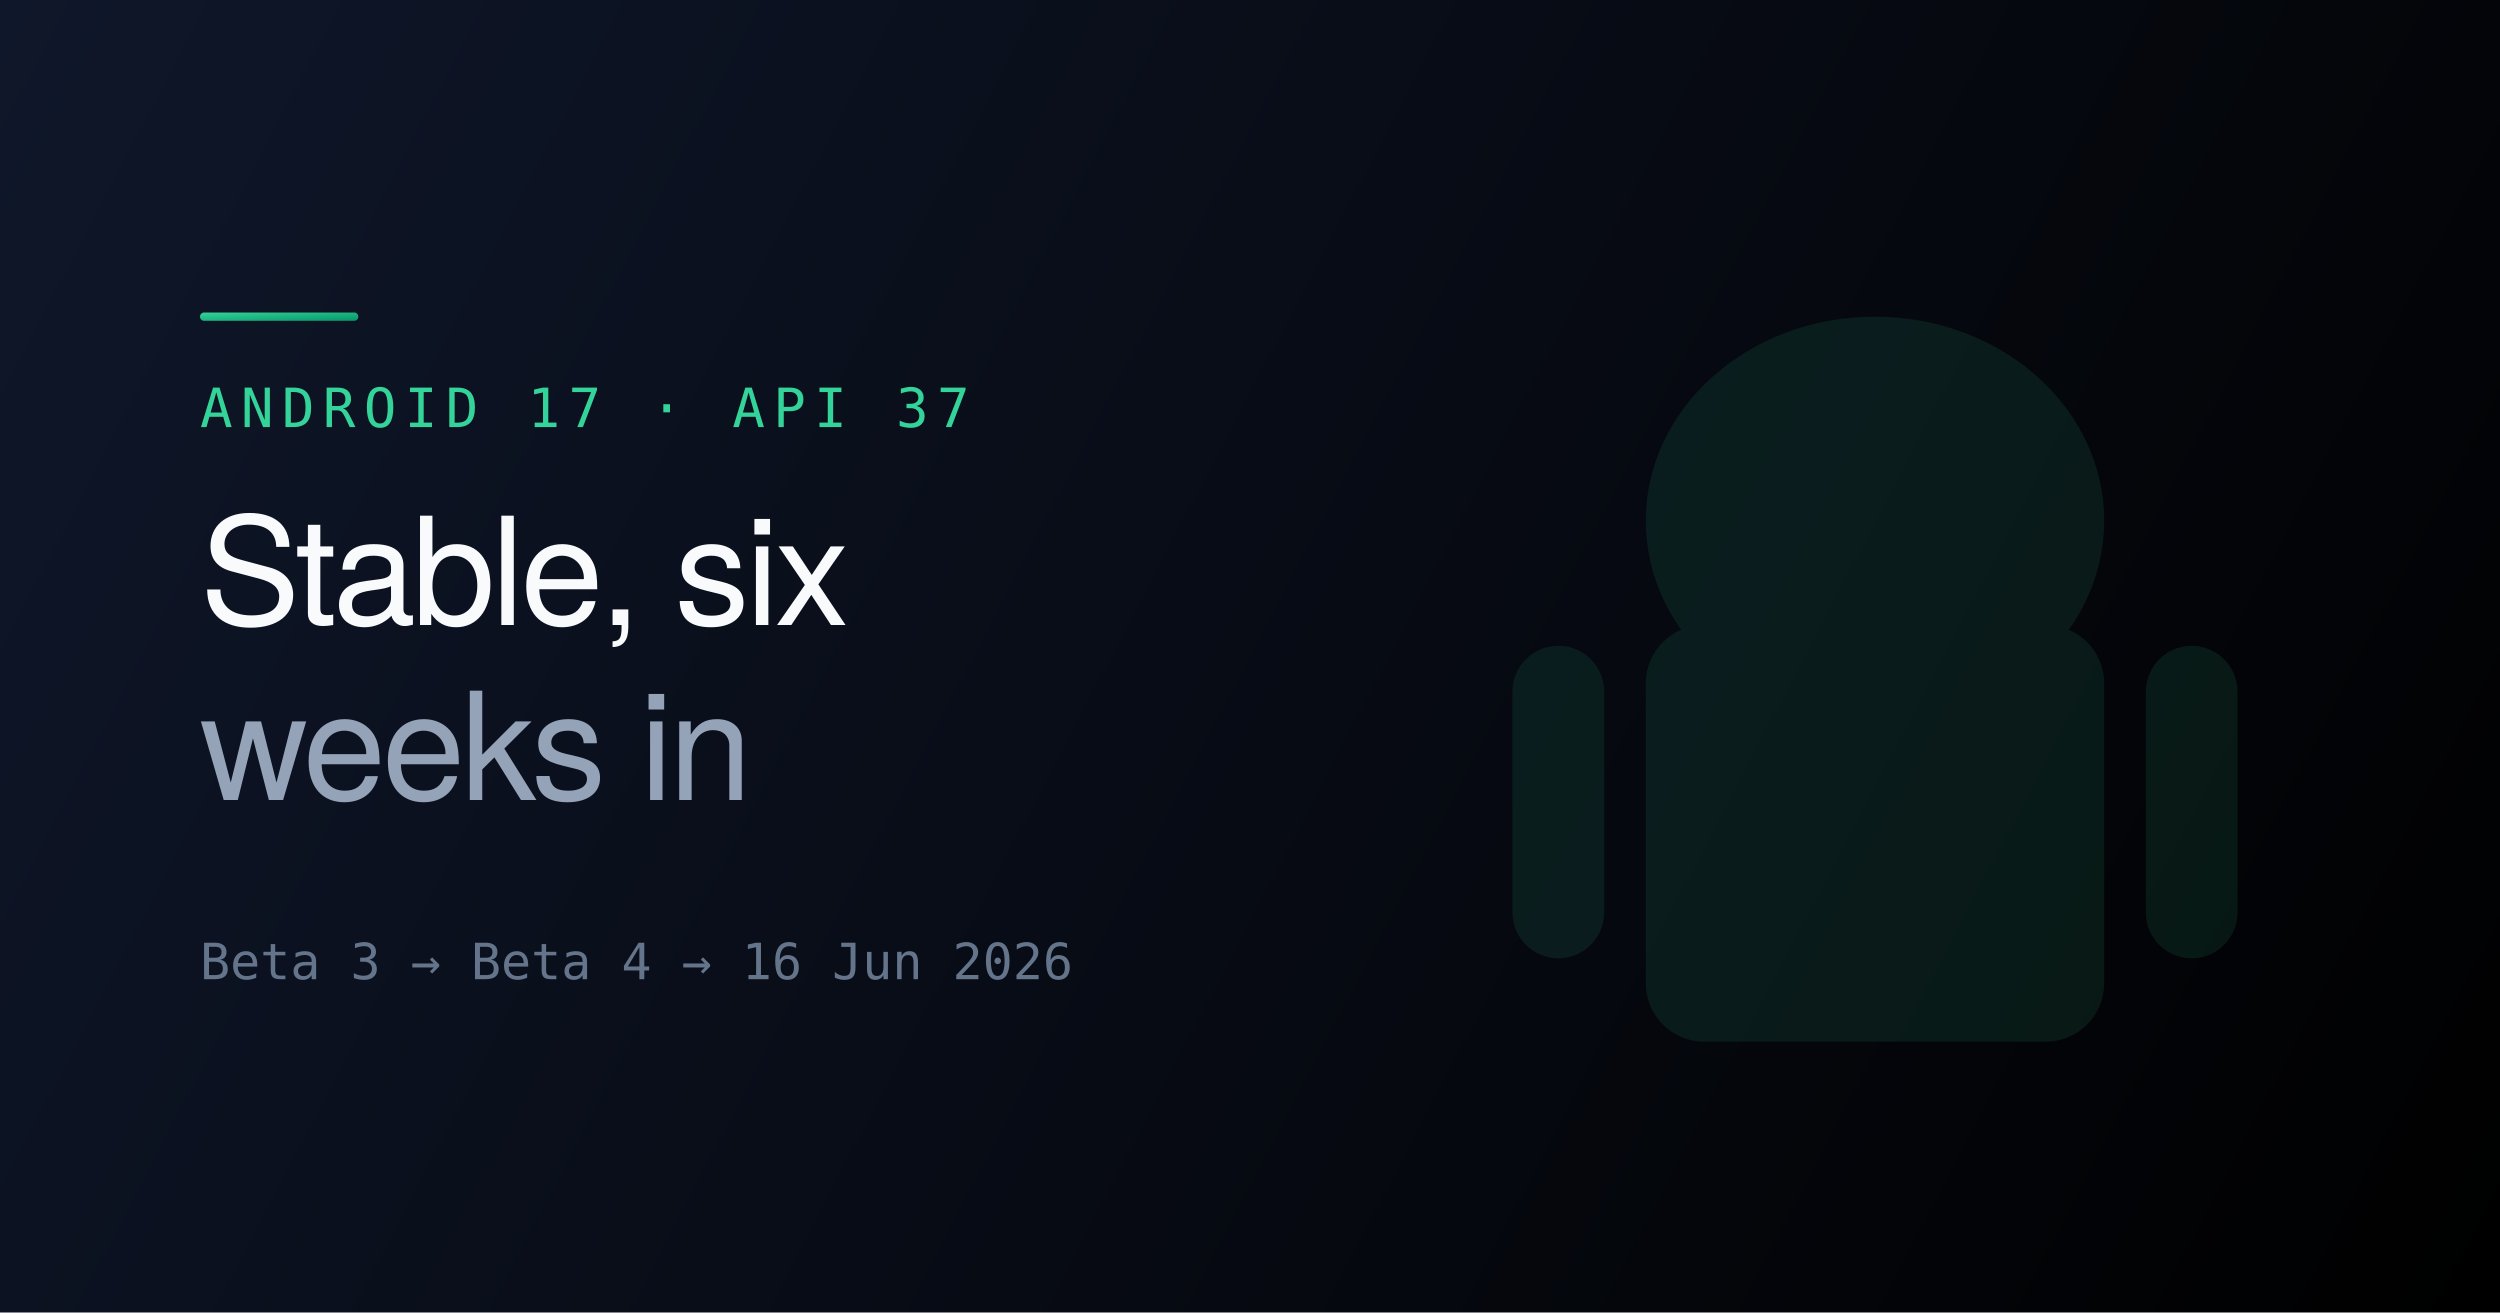
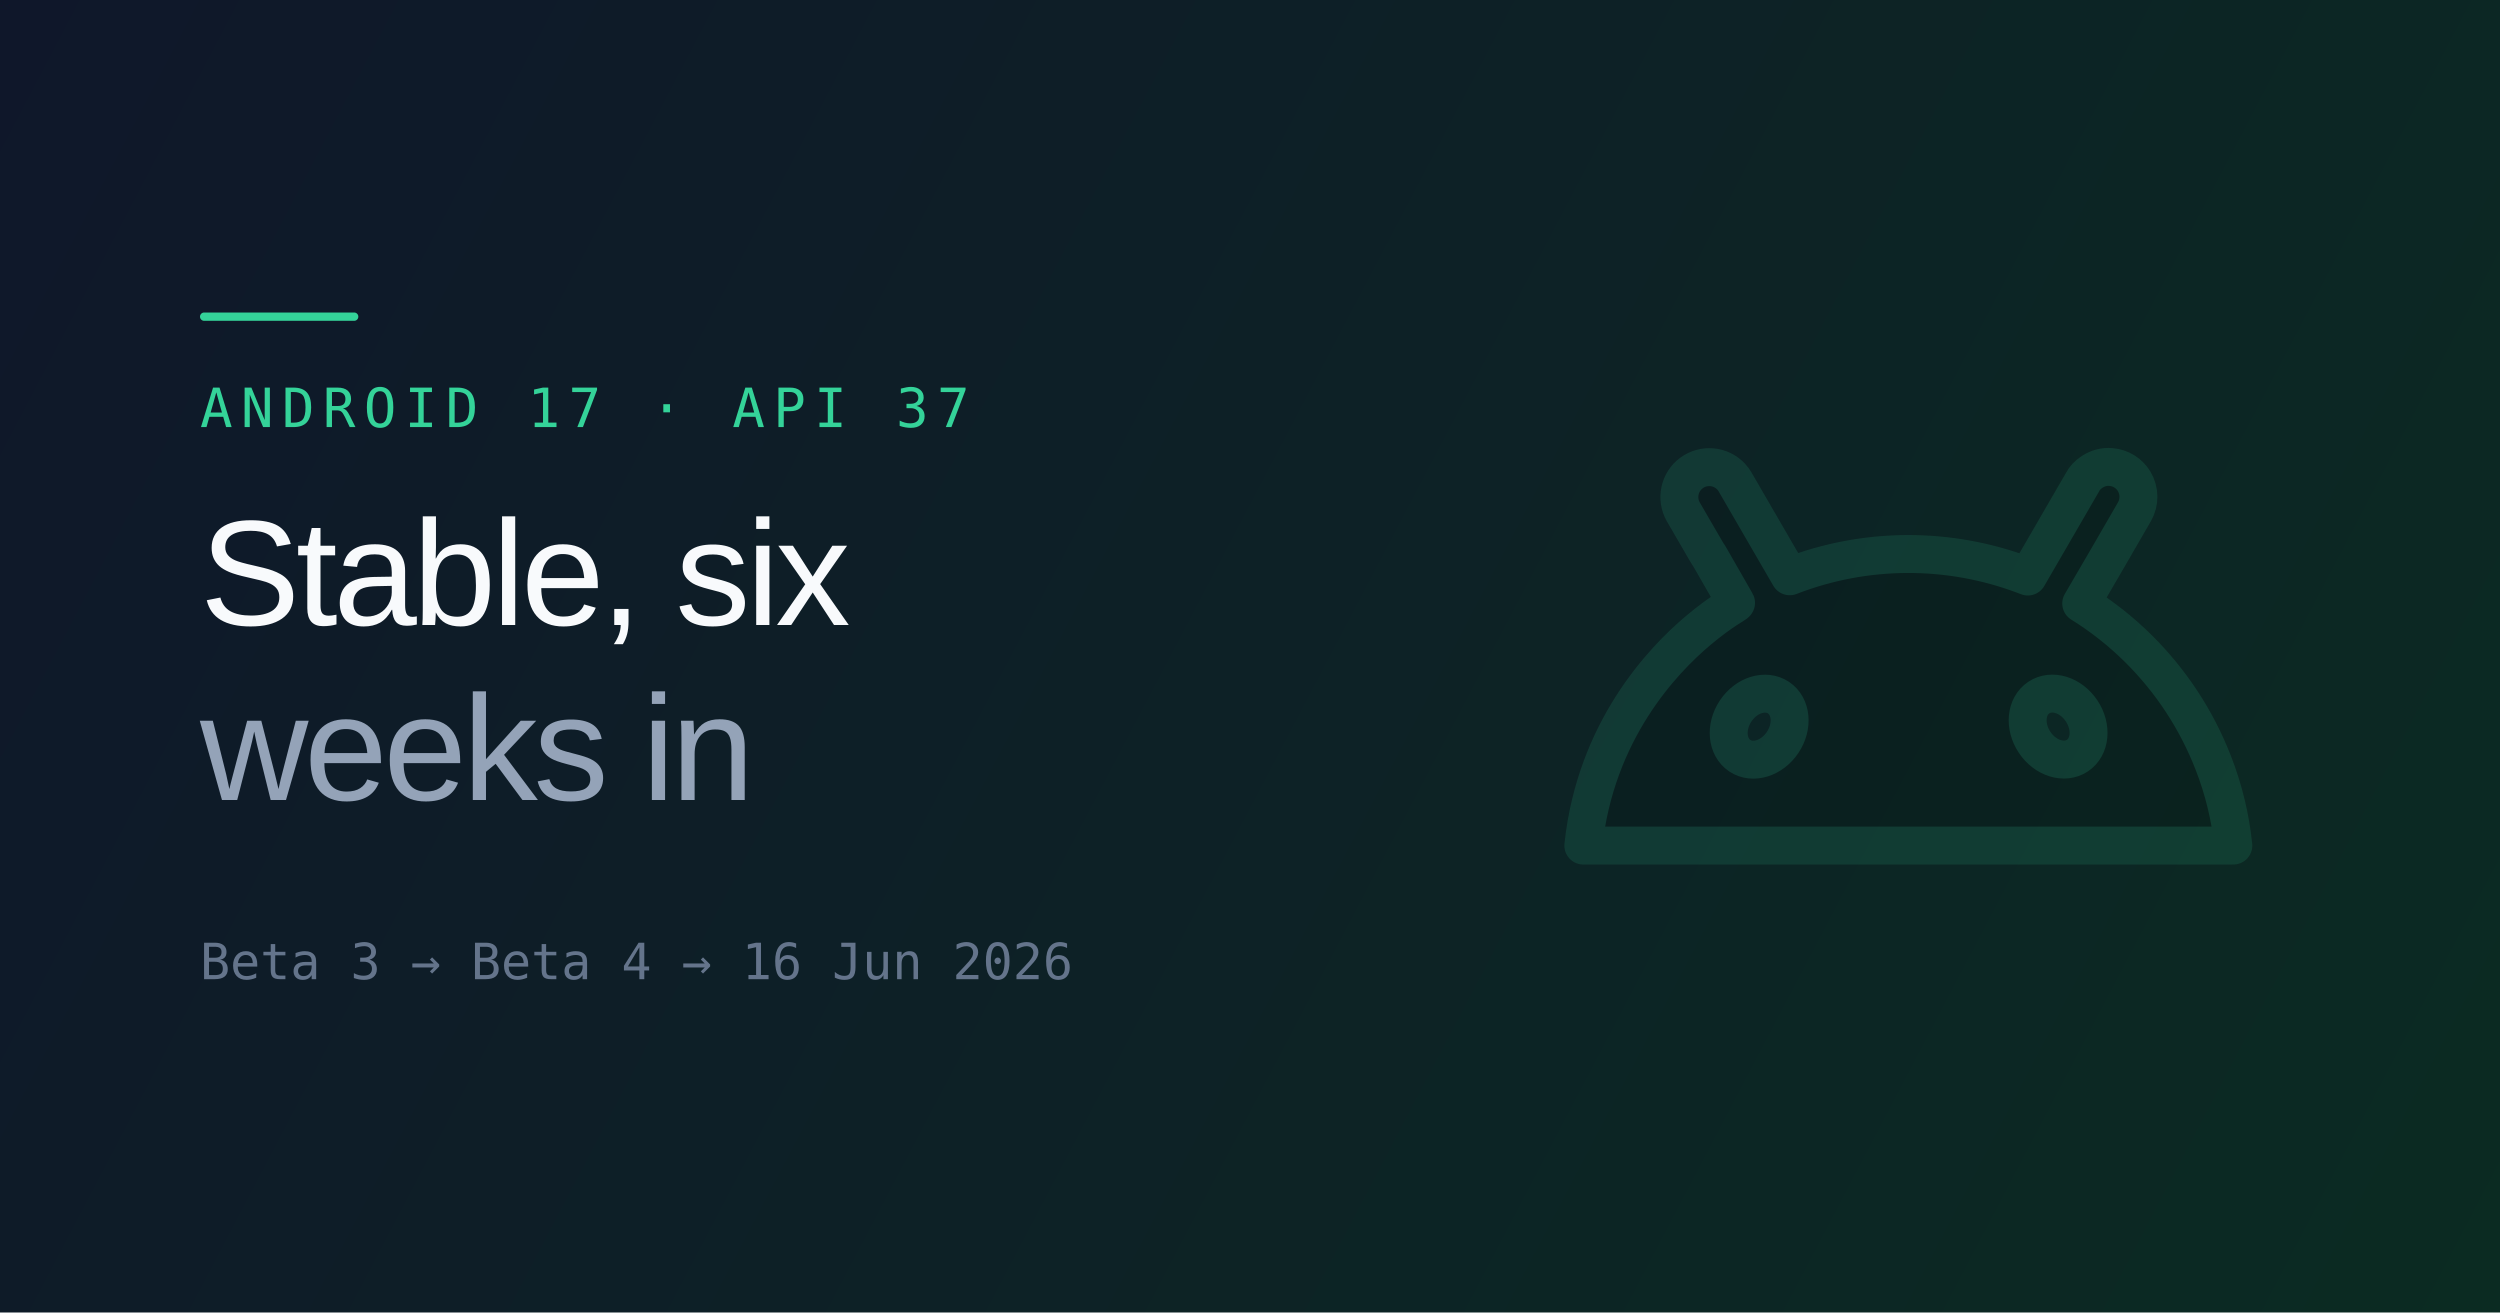
- <svg xmlns="http://www.w3.org/2000/svg" viewBox="0 0 1200 630" fill="none" role="img" aria-label="Android 17 stable release banner">
+ <svg xmlns="http://www.w3.org/2000/svg" viewBox="0 0 1200 630" fill="none" role="img" aria-label="Android 17 stable banner — stable, six weeks in.">
  <defs>
-     <linearGradient id="a17-bg" x1="0" y1="0" x2="1200" y2="630" gradientUnits="userSpaceOnUse">
+     <linearGradient id="bg-android17stable" x1="0" y1="0" x2="1200" y2="630" gradientUnits="userSpaceOnUse">
      <stop offset="0%" stop-color="#0F172A" />
-       <stop offset="100%" stop-color="0B2B22" />
-     </linearGradient>
-     <linearGradient id="a17-accent" x1="0" y1="0" x2="1" y2="1">
-       <stop offset="0%" stop-color="#34D399" />
-       <stop offset="100%" stop-color="#059669" />
+       <stop offset="100%" stop-color="#0B2B22" />
    </linearGradient>
  </defs>
-   <rect width="1200" height="630" fill="url(#a17-bg)" />
-   <g opacity="0.10">
-     <ellipse cx="900" cy="250" rx="110" ry="98" fill="#34D399" />
-     <rect x="790" y="300" width="220" height="200" rx="28" fill="#34D399" />
-     <rect x="726" y="310" width="44" height="150" rx="22" fill="#34D399" />
-     <rect x="1030" y="310" width="44" height="150" rx="22" fill="#34D399" />
+   <rect width="1200" height="630" fill="url(#bg-android17stable)" />
+   <g opacity="0.13" transform="translate(760 159) scale(13)" fill="none" stroke="#34D399" stroke-width="1.4" stroke-linecap="round" stroke-linejoin="round">
+     <path fill="currentColor" d="M18.44 5.559q-1.015 1.748-2.028 3.498q-.055-.023-.111-.043a12.1 12.1 0 0 0-8.68.033C7.537 8.897 5.868 6.026 5.6 5.56a1 1 0 0 0-.141-.19a1.104 1.104 0 0 0-1.768 1.298c1.947 3.37-.096-.216 1.948 3.36c.017.03-.495.263-1.393 1.017C2.9 12.176.452 14.772 0 18.99h24a11.7 11.7 0 0 0-.746-3.068a12.1 12.1 0 0 0-2.74-4.184a12 12 0 0 0-2.131-1.687c.66-1.122 1.312-2.256 1.965-3.385a1.11 1.11 0 0 0-.008-1.12a1.1 1.1 0 0 0-.852-.532c-.522-.054-.939.313-1.049.545m-.04 8.46c.395.593.324 1.331-.156 1.65c-.48.32-1.188.1-1.582-.493s-.324-1.33.156-1.65c.473-.316 1.182-.11 1.582.494m-11.193-.492c.48.32.55 1.058.156 1.65c-.394.593-1.103.815-1.584.495c-.48-.32-.55-1.058-.156-1.65c.4-.603 1.109-.811 1.584-.495" />
  </g>
-   <rect x="96" y="150" width="76" height="4" rx="2" fill="url(#a17-accent)" />
+   <rect x="96" y="150" width="76" height="4" rx="2" fill="#34D399" />
  <text x="96" y="205" font-family="'IBM Plex Mono',ui-monospace,monospace" font-size="26" letter-spacing="4" fill="#34D399">ANDROID 17 · API 37</text>
-   <text x="96" y="300" font-family="Switzer,'Helvetica Neue',sans-serif" font-size="72" font-weight="500" letter-spacing="-2" fill="#F8FAFC">Stable, six</text>
-   <text x="96" y="384" font-family="Switzer,'Helvetica Neue',sans-serif" font-size="72" font-weight="500" letter-spacing="-2" fill="#94A3B8">weeks in</text>
+   <text x="96" y="300" font-family="Switzer,'Helvetica Neue',Arial,sans-serif" font-size="72" font-weight="500" letter-spacing="-2" fill="#F8FAFC">Stable, six</text>
+   <text x="96" y="384" font-family="Switzer,'Helvetica Neue',Arial,sans-serif" font-size="72" font-weight="500" letter-spacing="-2" fill="#94A3B8">weeks in</text>
  <text x="96" y="470" font-family="'IBM Plex Mono',ui-monospace,monospace" font-size="24" fill="#64748B">Beta 3 → Beta 4 → 16 Jun 2026</text>
</svg>
